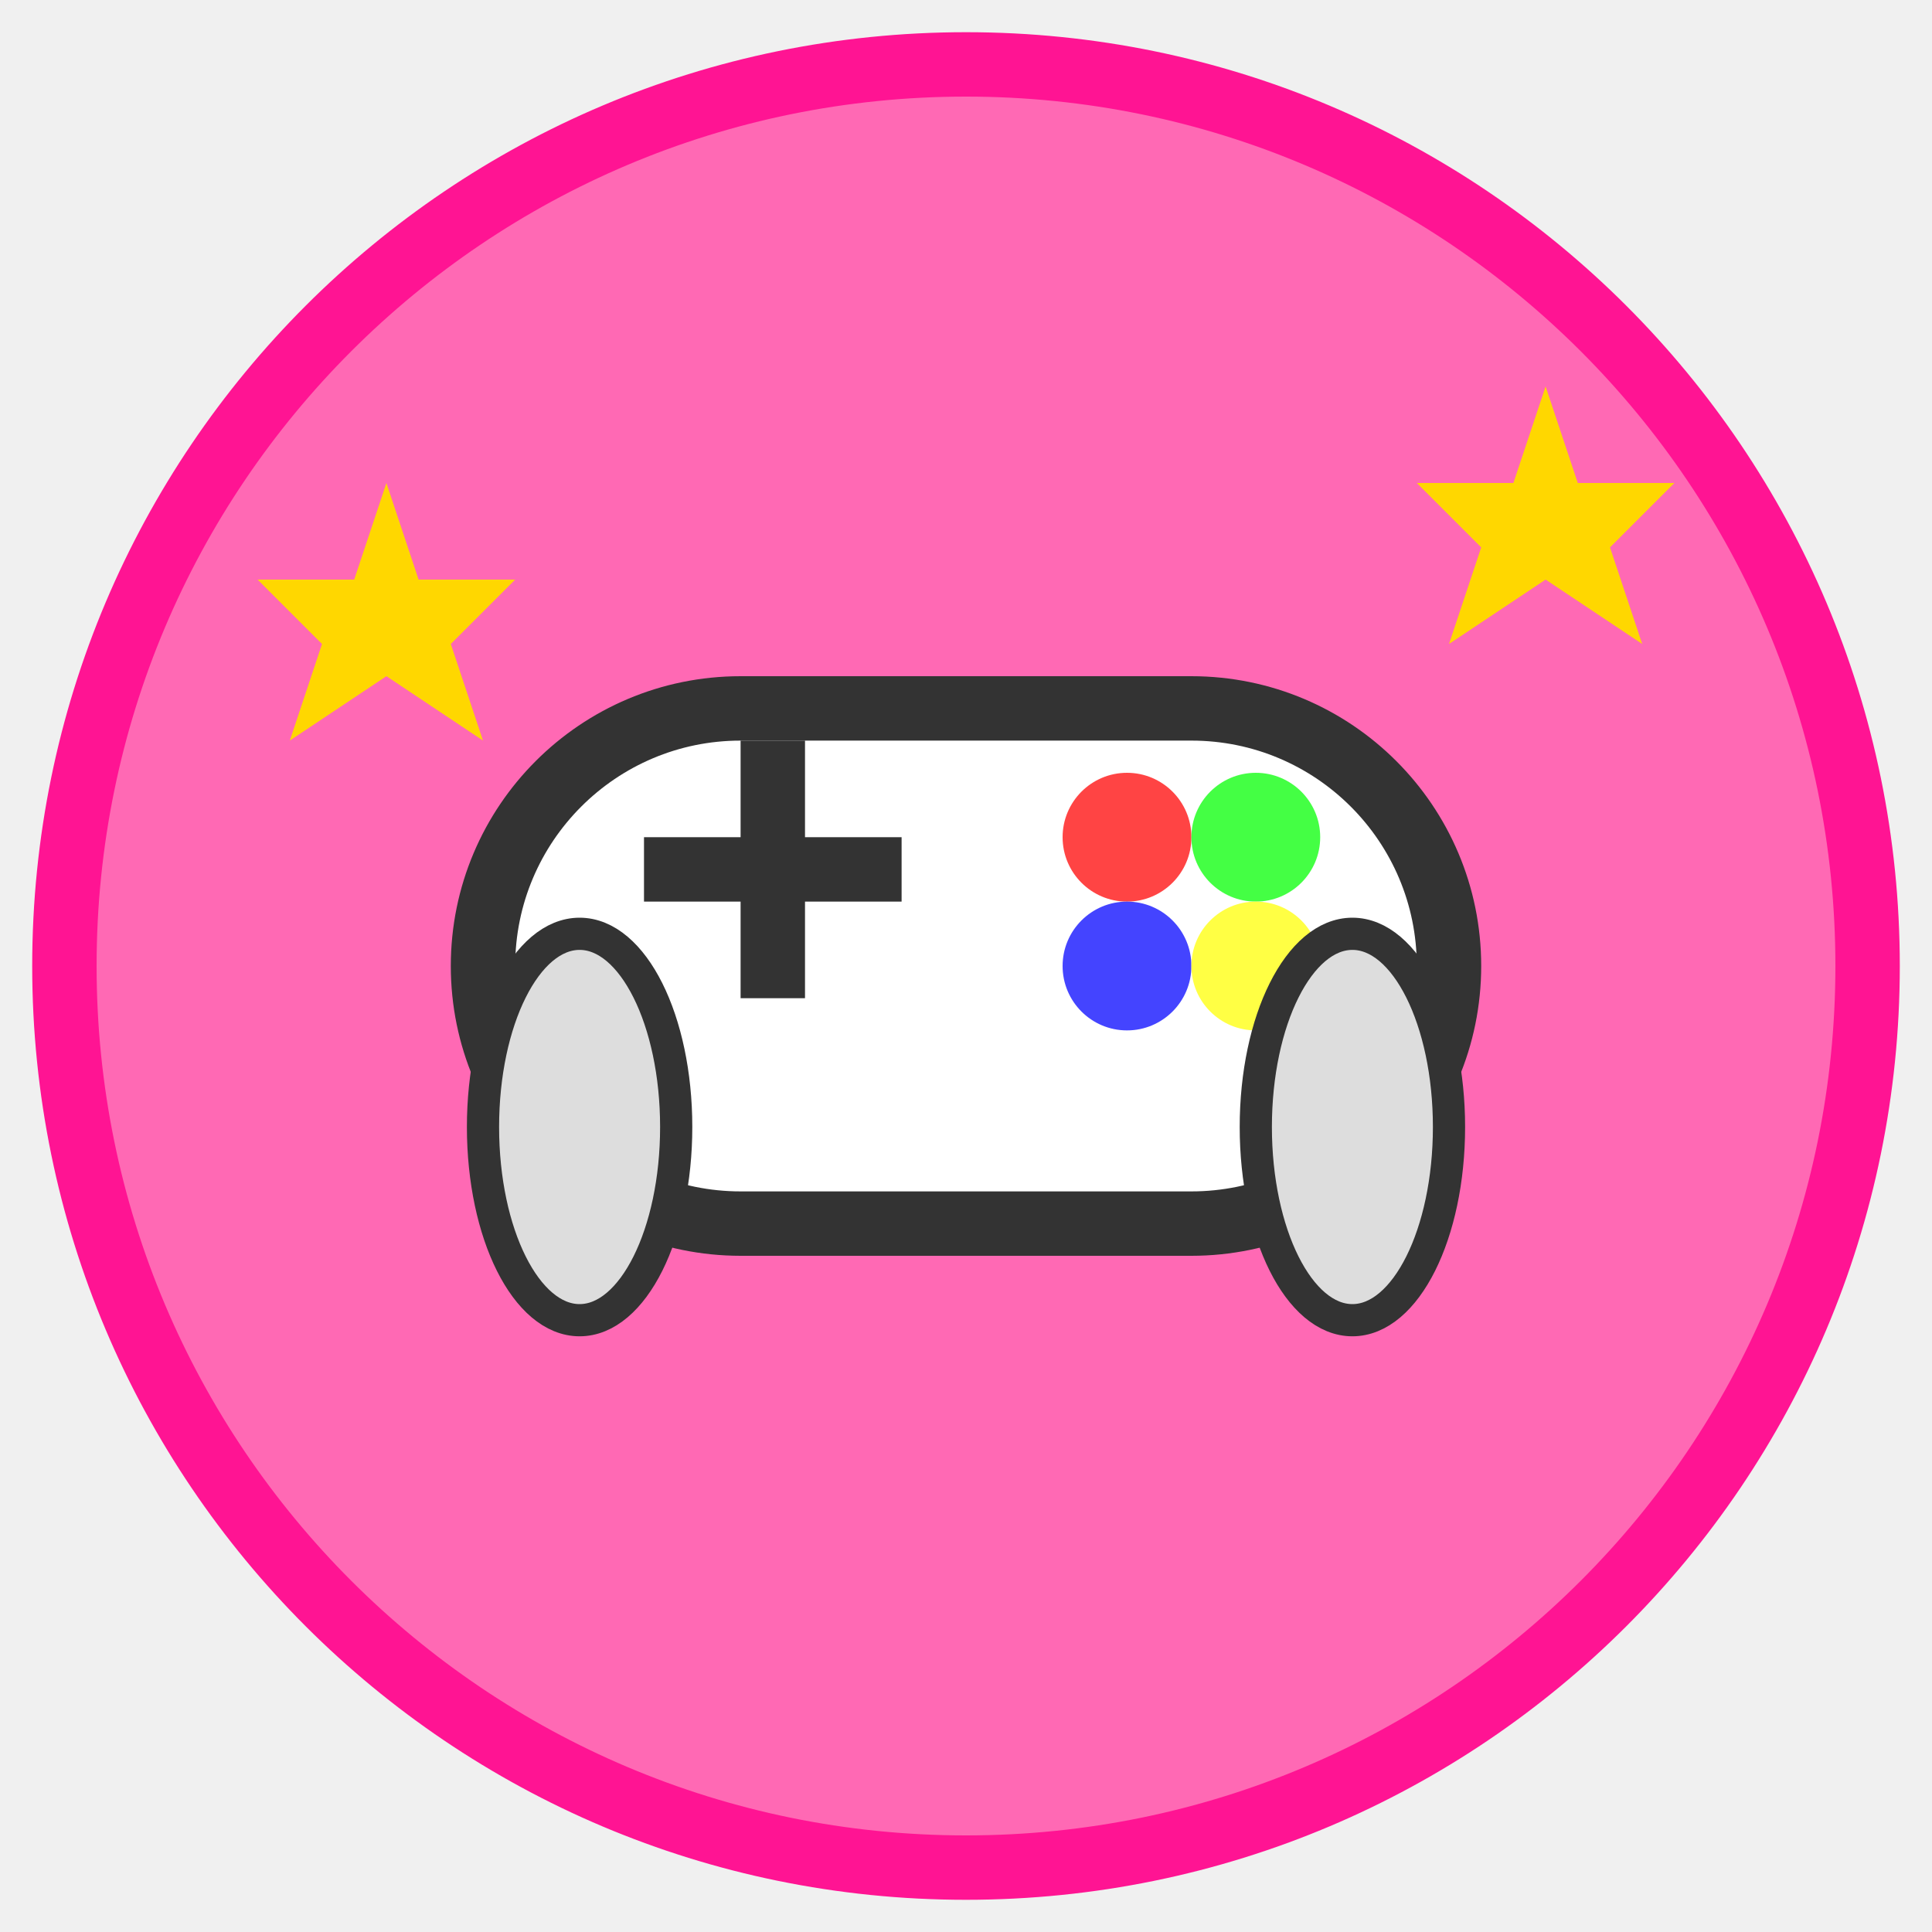
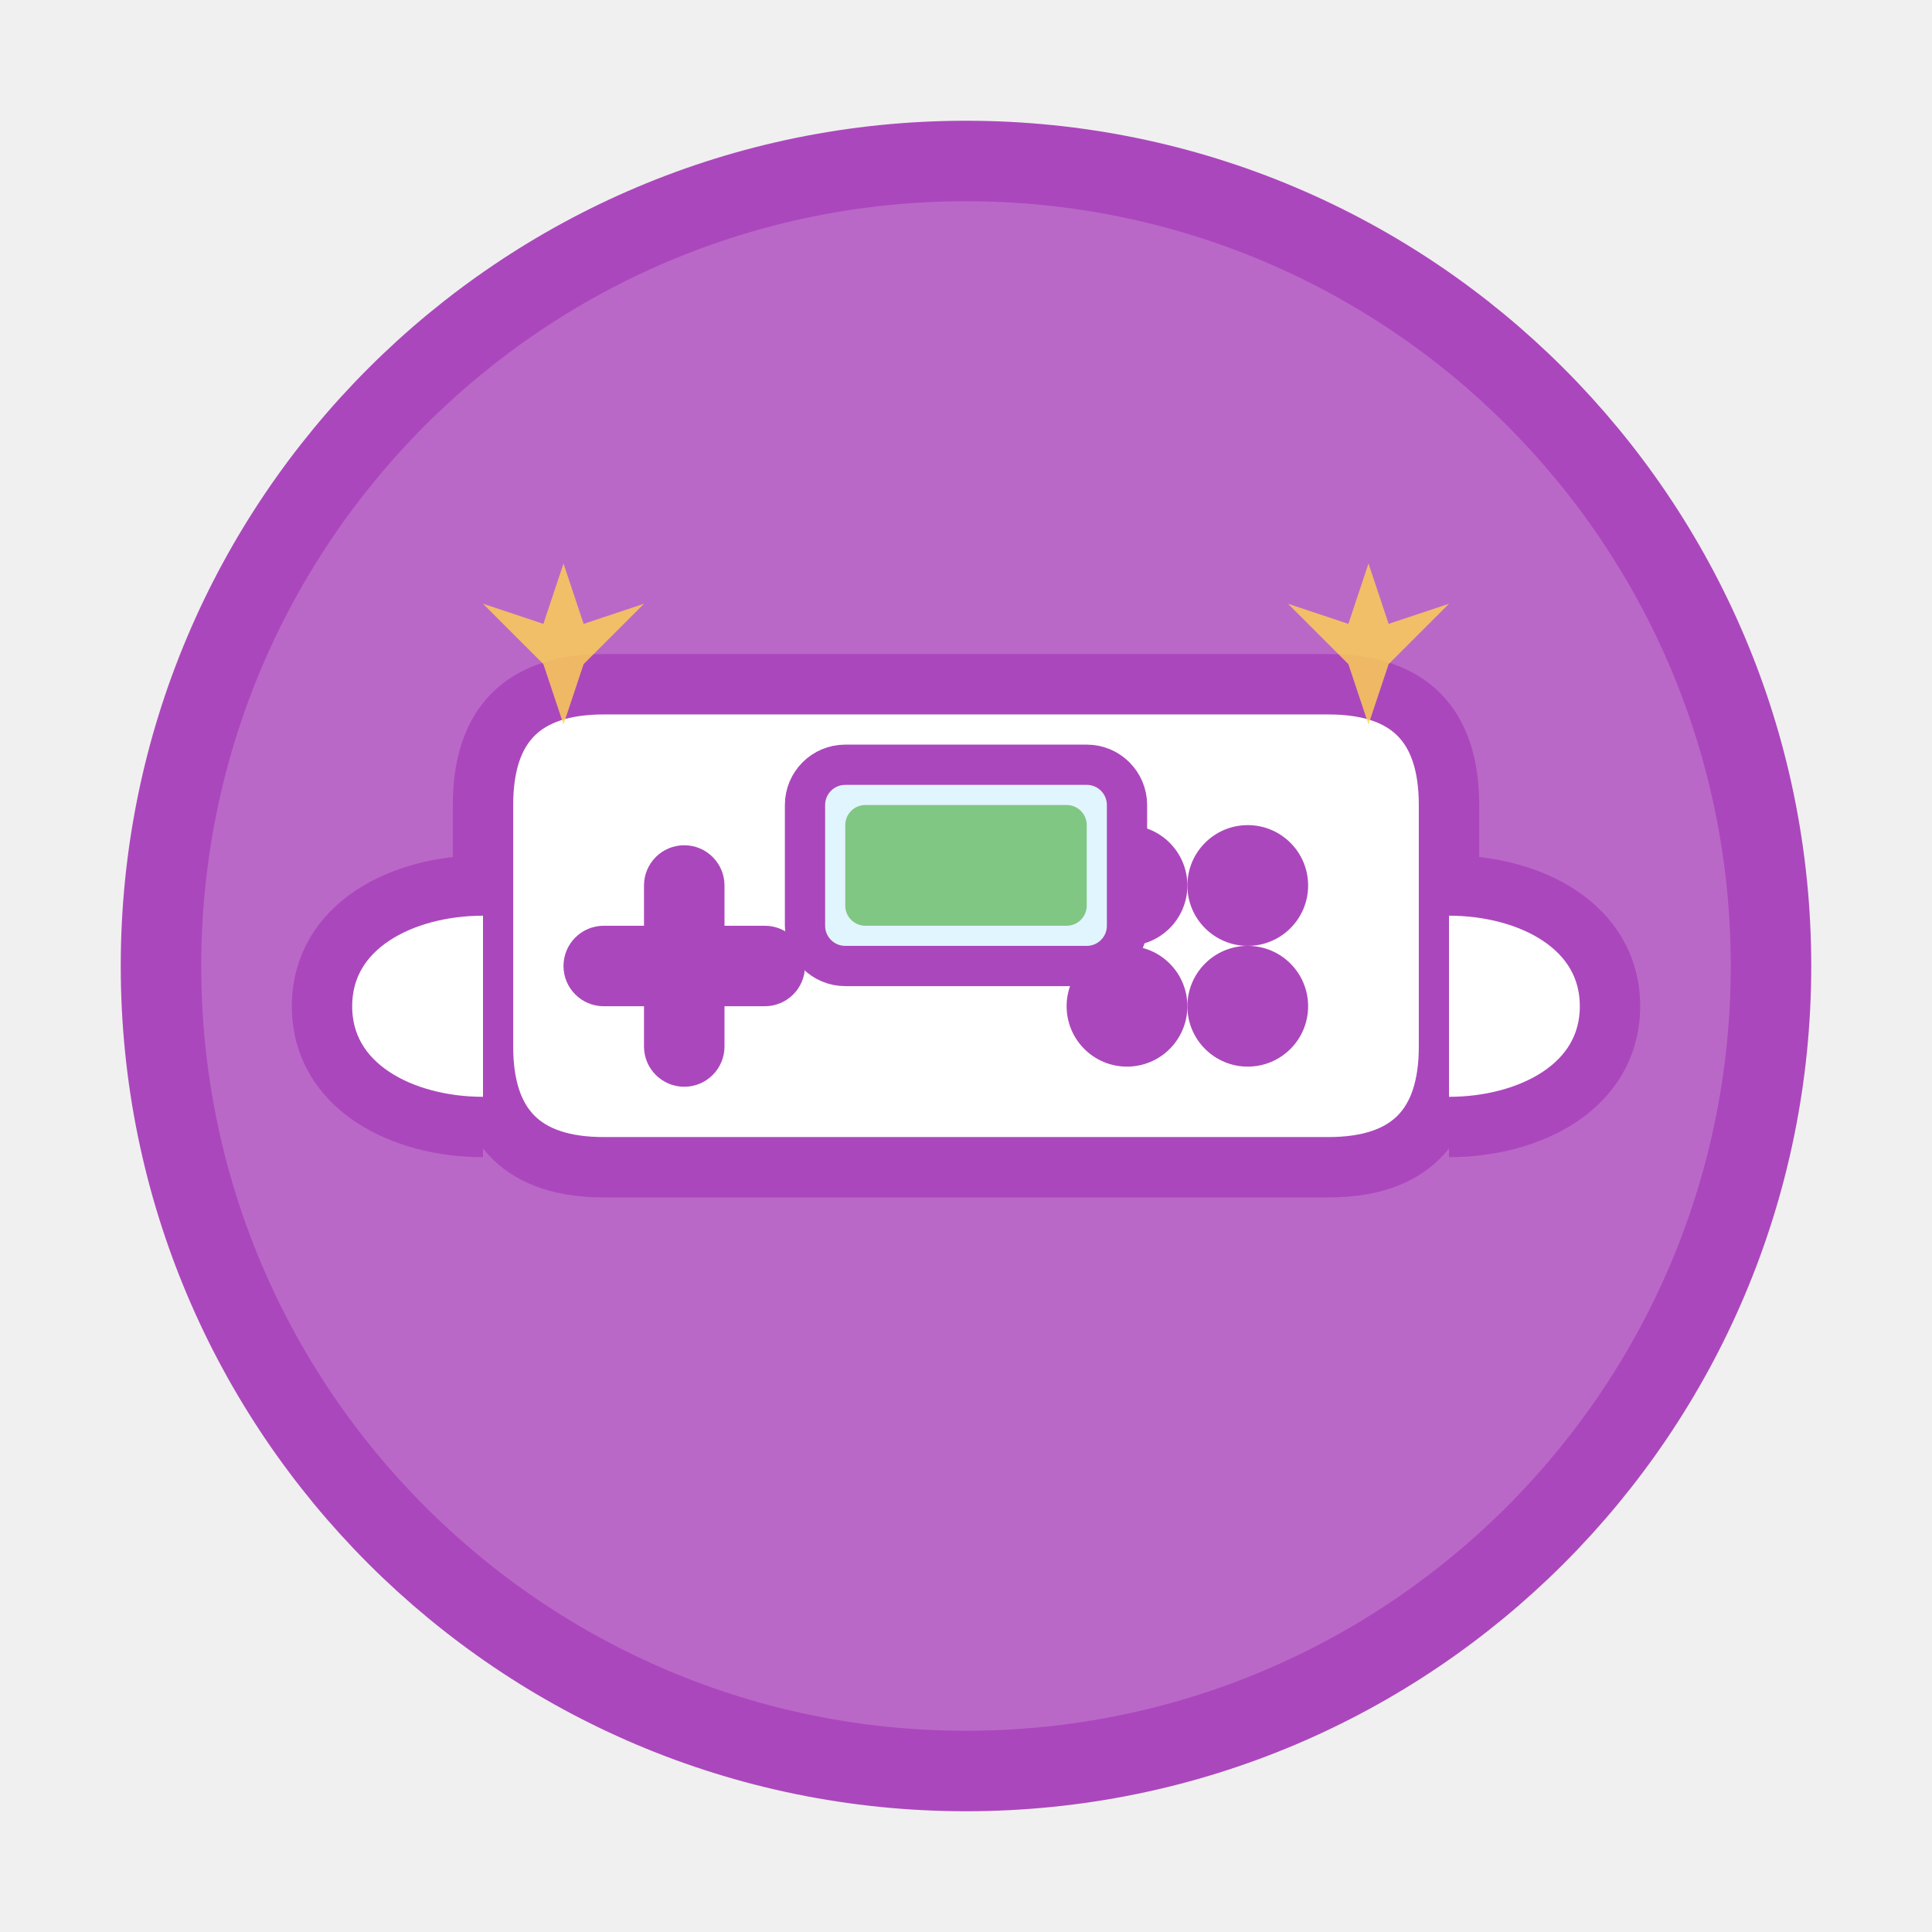
- <svg xmlns="http://www.w3.org/2000/svg" width="60" height="60" viewBox="0 0 60 60" fill="none">
-   <circle cx="30" cy="30" r="28" fill="#FF69B4" stroke="#FF1493" stroke-width="2" />
-   <rect x="15" y="22" width="30" height="16" rx="8" fill="#FFF" stroke="#333" stroke-width="2" />
-   <rect x="20" y="26" width="8" height="2" fill="#333" />
-   <rect x="23" y="23" width="2" height="8" fill="#333" />
-   <circle cx="35" cy="26" r="2" fill="#FF4444" />
-   <circle cx="39" cy="26" r="2" fill="#44FF44" />
-   <circle cx="35" cy="30" r="2" fill="#4444FF" />
-   <circle cx="39" cy="30" r="2" fill="#FFFF44" />
-   <ellipse cx="18" cy="35" rx="3" ry="6" fill="#DDD" stroke="#333" stroke-width="1" />
-   <ellipse cx="42" cy="35" rx="3" ry="6" fill="#DDD" stroke="#333" stroke-width="1" />
-   <path d="M12 15 L13 18 L16 18 L14 20 L15 23 L12 21 L9 23 L10 20 L8 18 L11 18 Z" fill="#FFD700" />
-   <path d="M48 12 L49 15 L52 15 L50 17 L51 20 L48 18 L45 20 L46 17 L44 15 L47 15 Z" fill="#FFD700" />
+ <svg xmlns="http://www.w3.org/2000/svg" width="48" height="48" viewBox="0 0 48 48" fill="none">
+   <circle cx="24" cy="24" r="20" fill="#BA68C8" stroke="#AB47BC" stroke-width="2" />
+   <path d="M12 20 C12 18 13 17 15 17 L33 17 C35 17 36 18 36 20 L36 26 C36 28 35 29 33 29 L15 29 C13 29 12 28 12 26 L12 20 Z" fill="#FFF" stroke="#AB47BC" stroke-width="1.5" />
+   <path d="M12 22 C10 22 8 23 8 25 C8 27 10 28 12 28" fill="#FFF" stroke="#AB47BC" stroke-width="1.5" />
+   <path d="M36 22 C38 22 40 23 40 25 C40 27 38 28 36 28" fill="#FFF" stroke="#AB47BC" stroke-width="1.5" />
+   <g fill="#AB47BC">
+     <rect x="16" y="21" width="2" height="6" rx="1" />
+     <rect x="14" y="23" width="6" height="2" rx="1" />
+   </g>
+   <g fill="#AB47BC">
+     <circle cx="28" cy="22" r="1.5" />
+     <circle cx="31" cy="22" r="1.5" />
+     <circle cx="28" cy="25" r="1.5" />
+     <circle cx="31" cy="25" r="1.5" />
+   </g>
+   <rect x="20" y="19" width="8" height="5" rx="1" fill="#E1F5FE" stroke="#AB47BC" stroke-width="1" />
+   <rect x="21" y="20" width="6" height="3" rx="0.5" fill="#81C784" />
+   <g fill="#FFD54F" opacity="0.8">
+     <path d="M14 14 L14.5 15.5 L16 15 L14.5 16.5 L14 18 L13.5 16.5 L12 15 L13.5 15.5 Z" />
+     <path d="M34 14 L34.5 15.5 L36 15 L34.5 16.5 L34 18 L33.5 16.5 L32 15 L33.5 15.5 Z" />
+   </g>
</svg>
